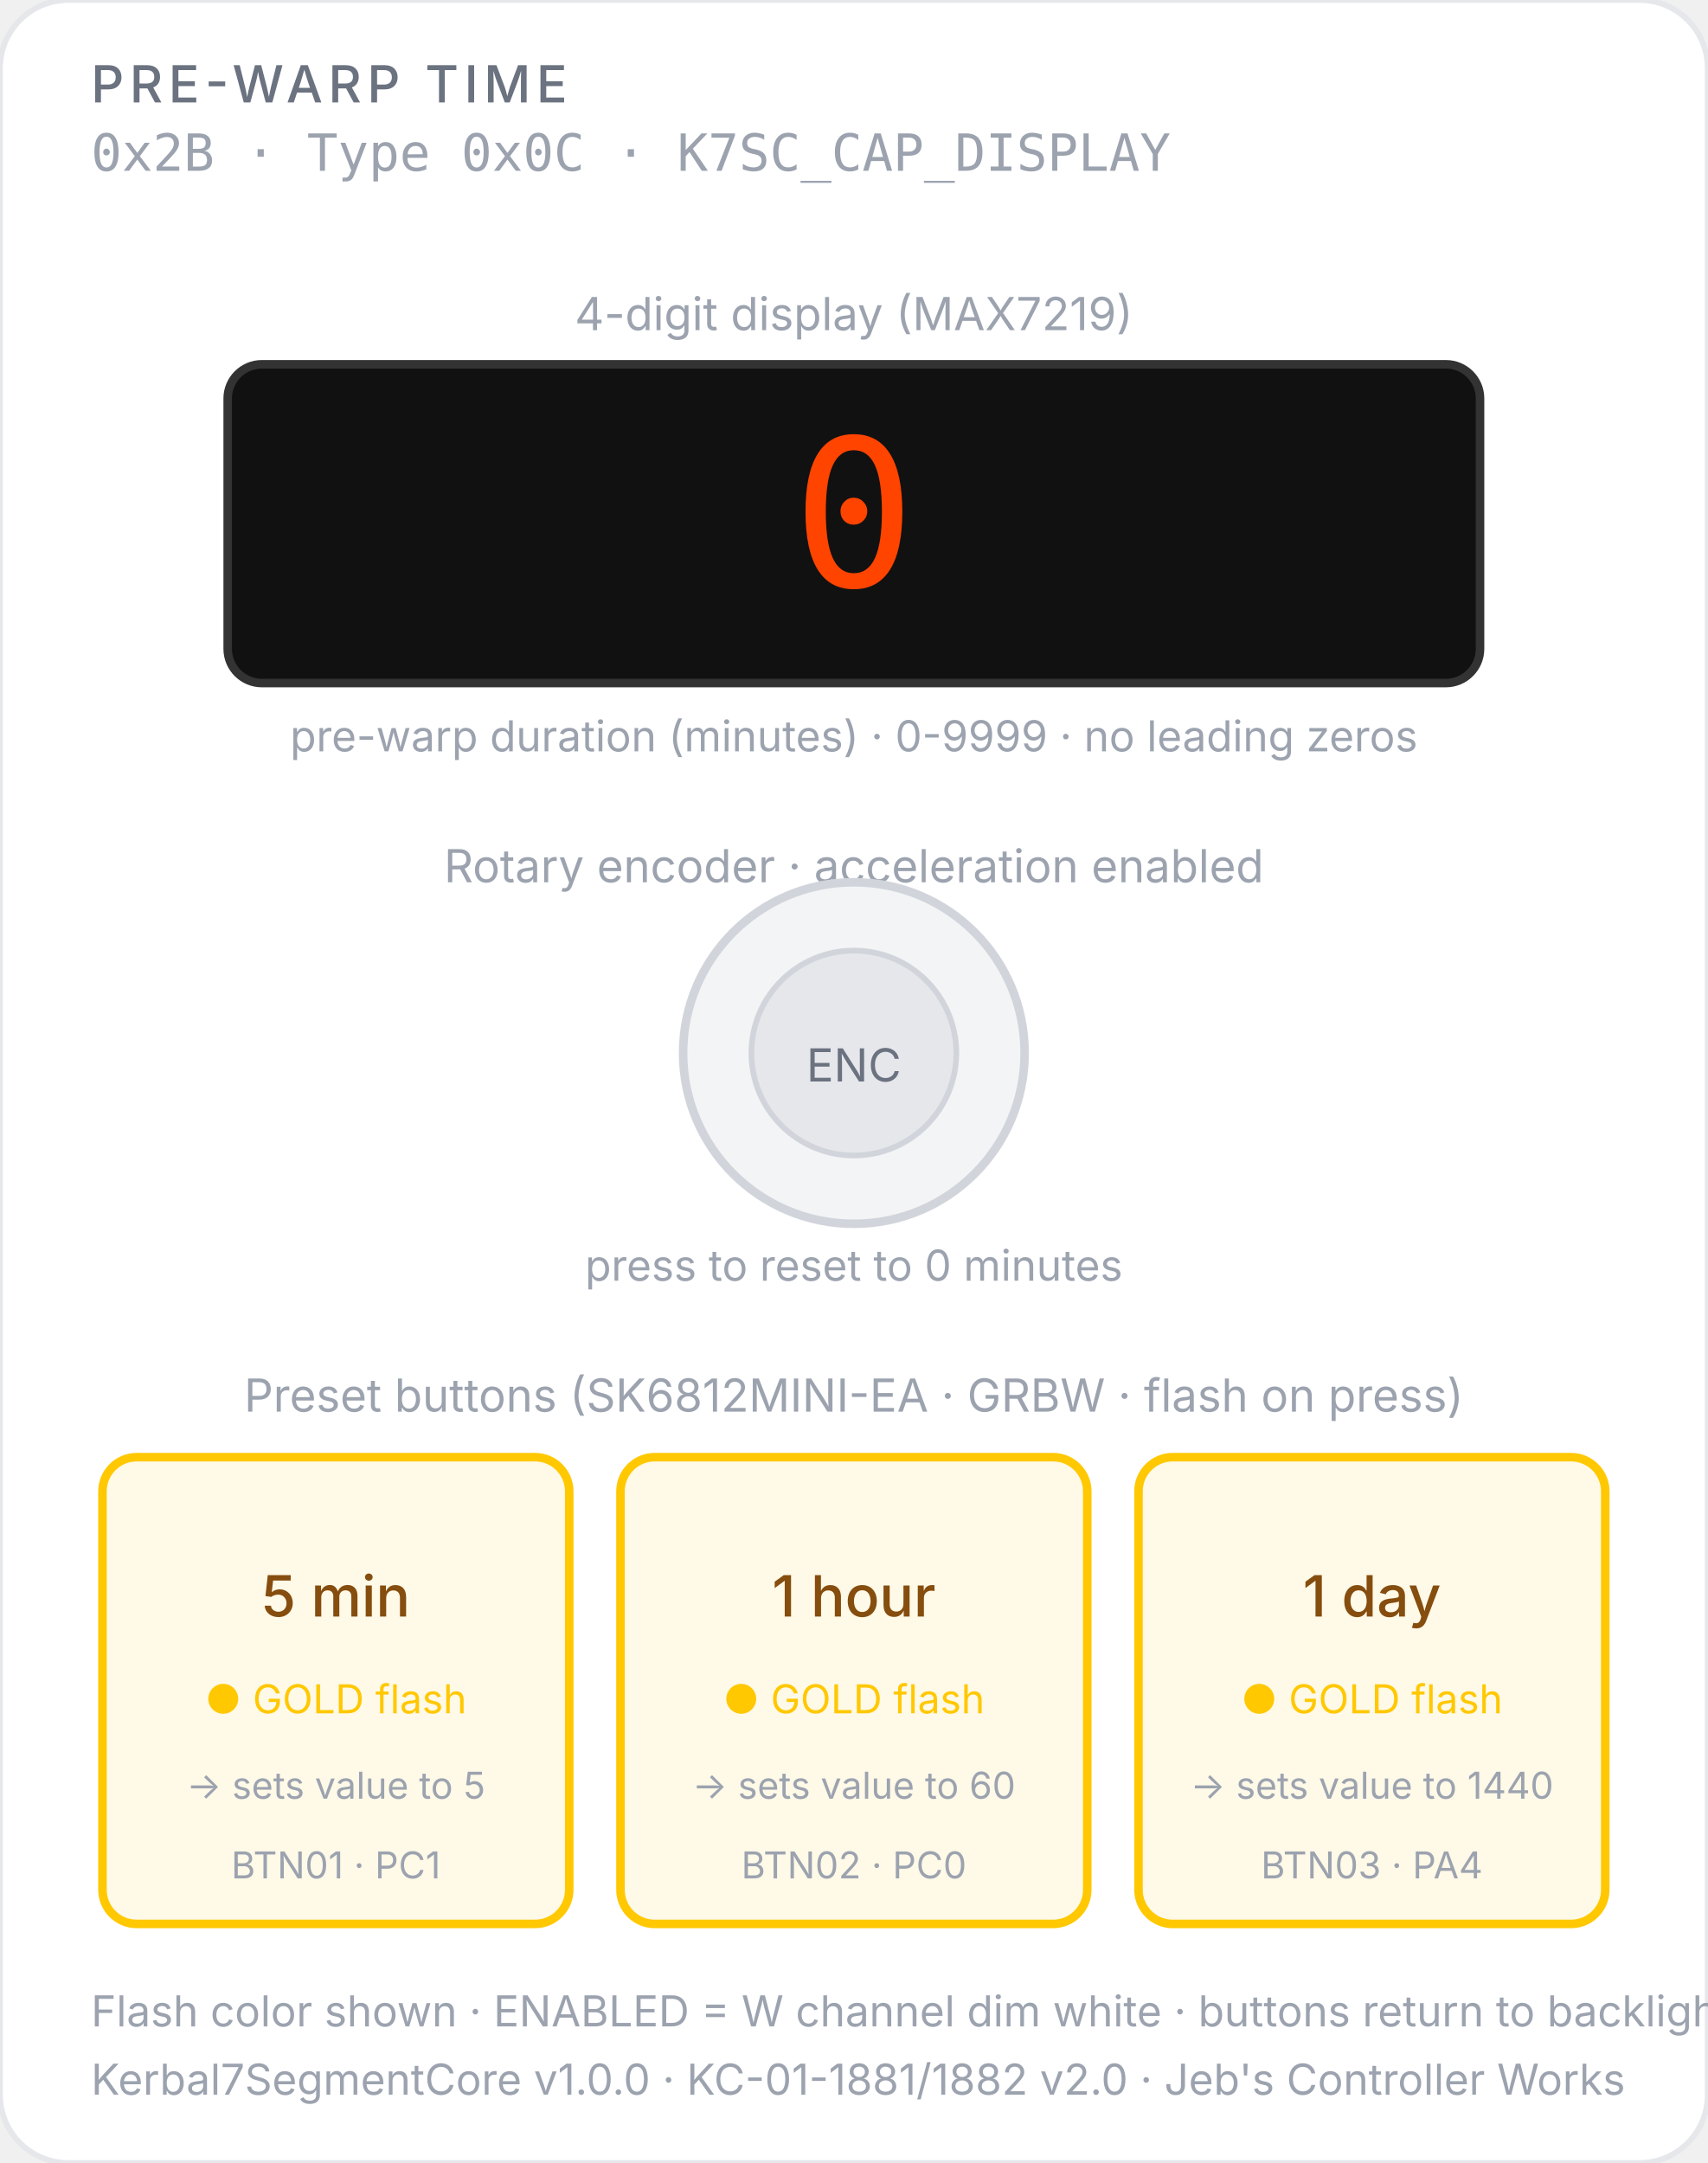
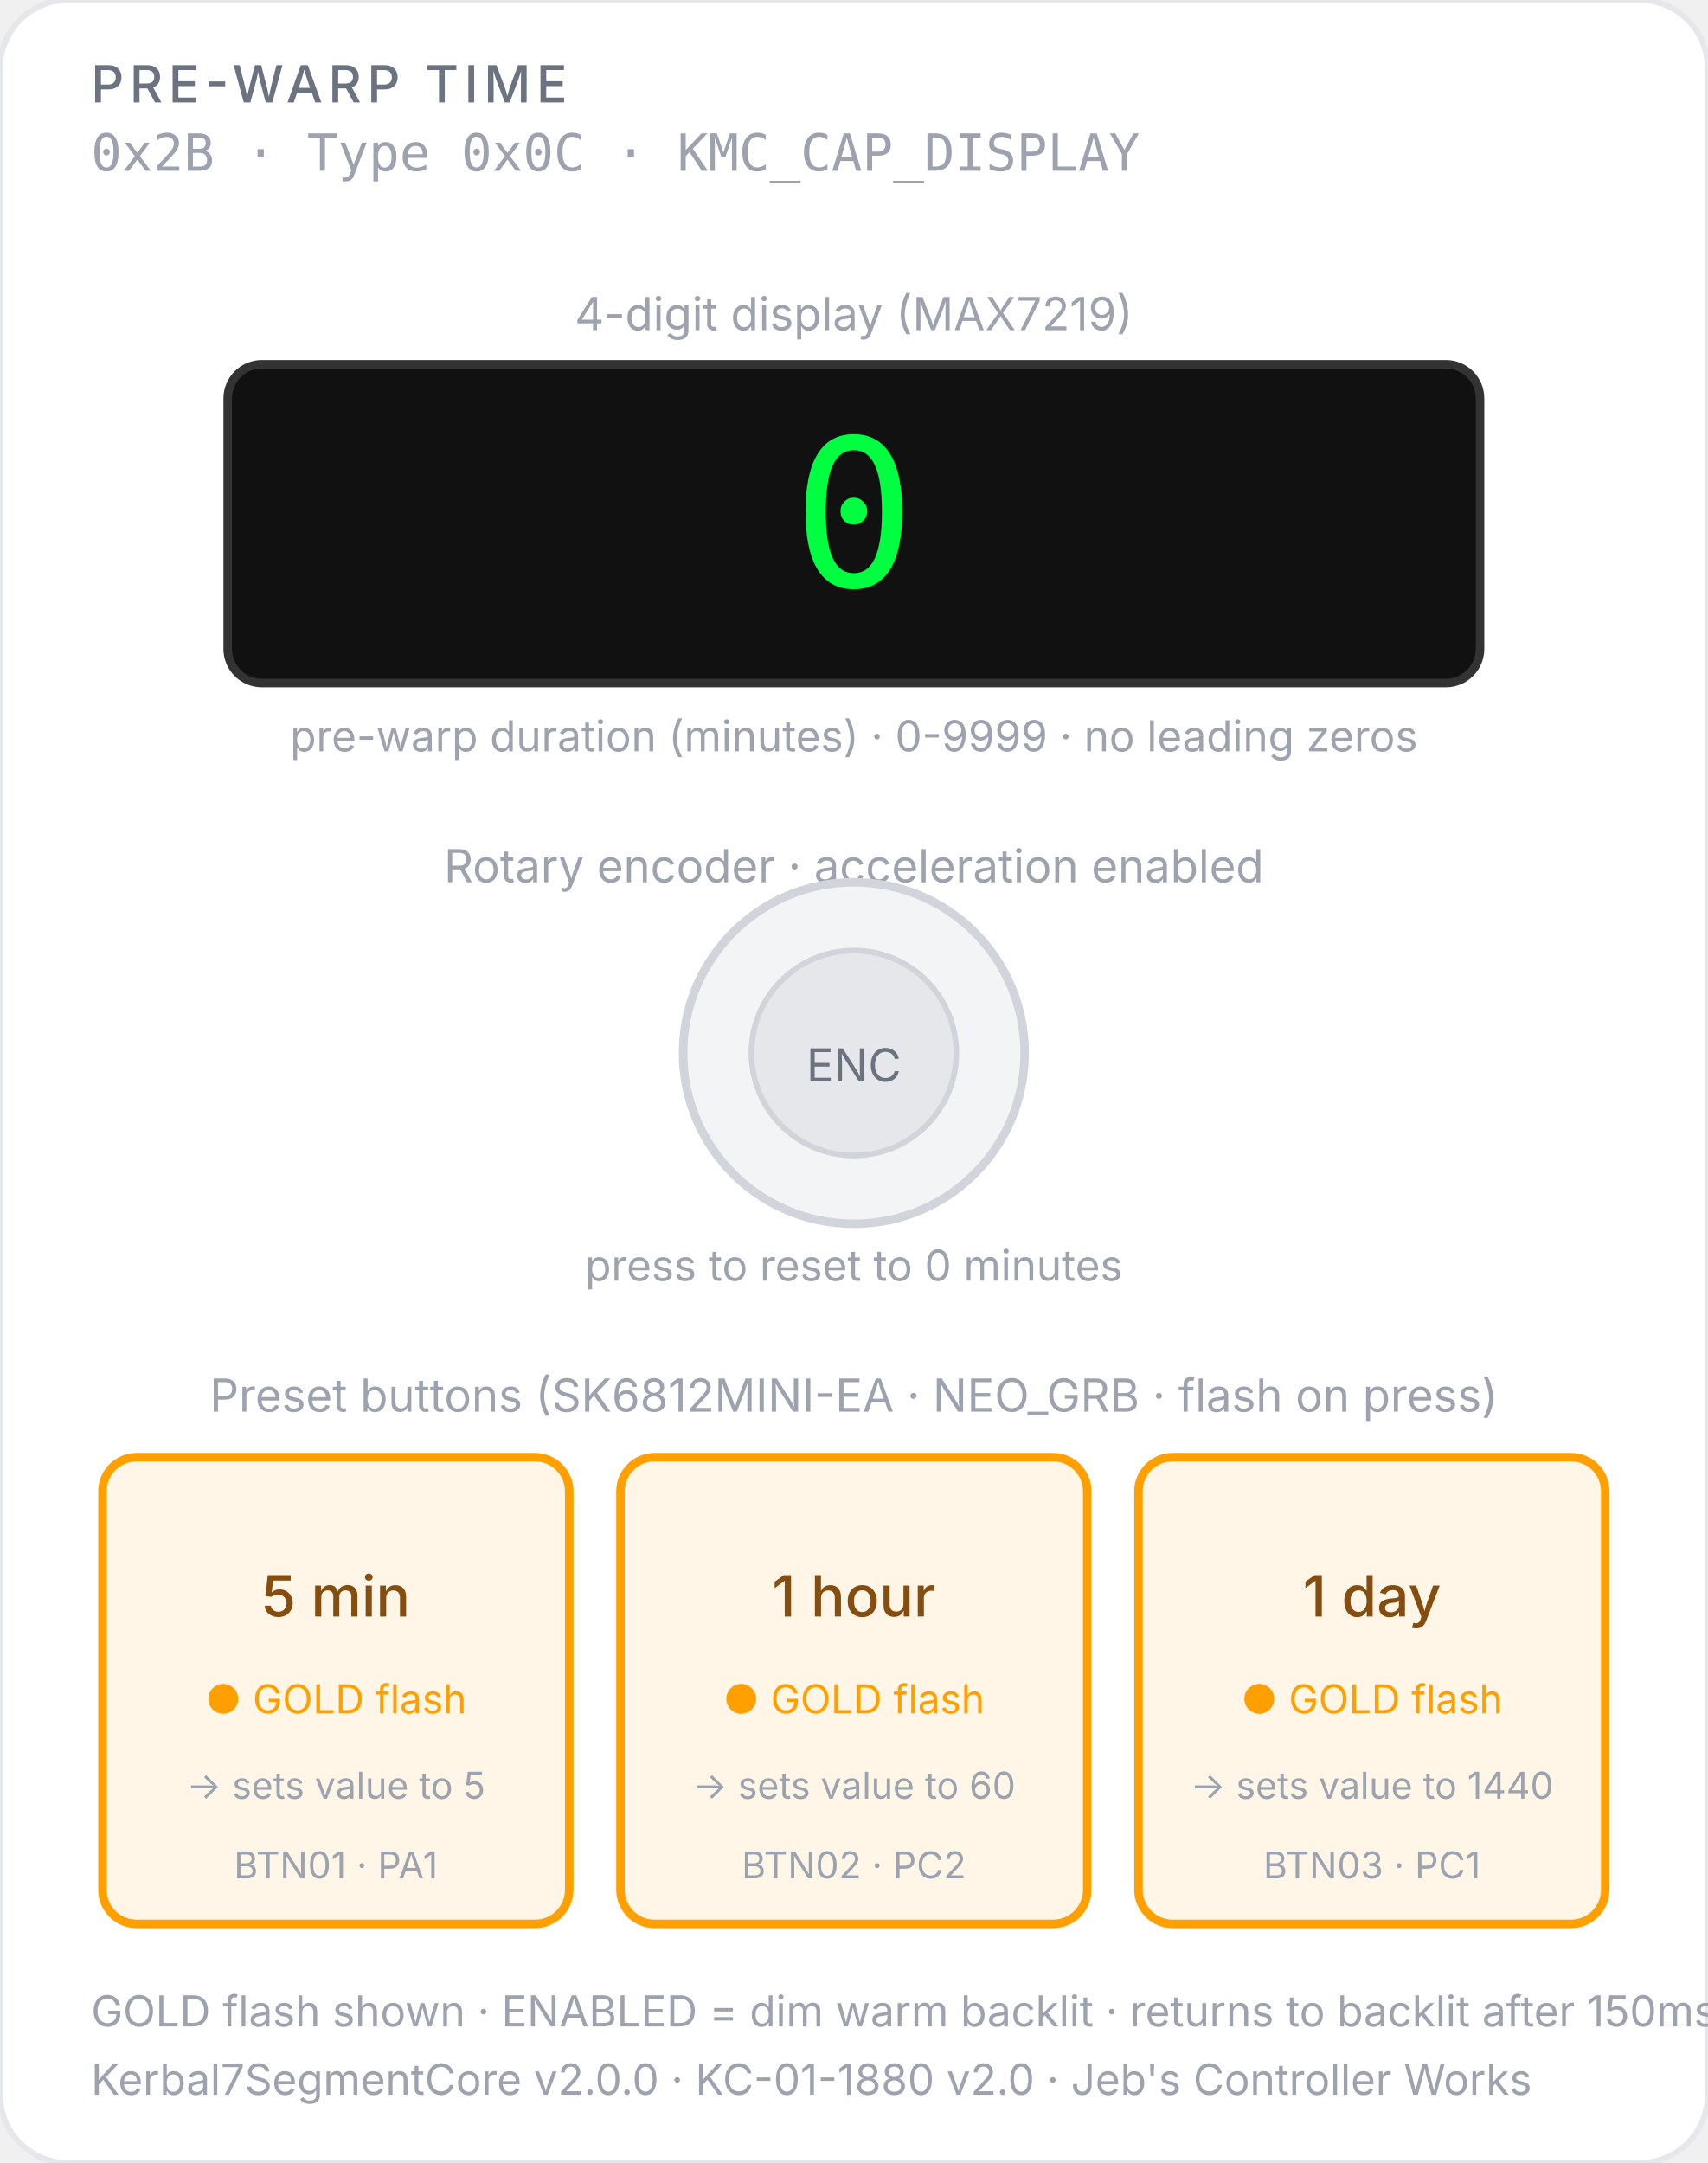
<svg xmlns="http://www.w3.org/2000/svg" viewBox="0 0 300 380" font-family="-apple-system, BlinkMacSystemFont, 'Segoe UI', sans-serif">
  <rect width="300" height="380" rx="12" fill="#ffffff" stroke="#e5e7eb" stroke-width="1" />
  <text x="16" y="18" font-size="9" fill="#6b7280" font-weight="500" letter-spacing="1">PRE-WARP TIME</text>
-   <text x="16" y="30" font-size="9" fill="#9ca3af" font-family="monospace">0x2B · Type 0x0C · K7SC_CAP_DISPLAY</text>
+   <text x="16" y="30" font-size="9" fill="#9ca3af" font-family="monospace">0x2B · Type 0x0C · KMC_CAP_DISPLAY</text>
  <text x="150" y="58" font-size="8" fill="#9ca3af" text-anchor="middle">4-digit display (MAX7219)</text>
  <rect x="40" y="64" width="220" height="56" rx="6" fill="#111" stroke="#333" stroke-width="1.5" />
-   <text x="150" y="103" font-size="36" fill="#ff4400" text-anchor="middle" font-family="monospace" letter-spacing="6">0</text>
+   <text x="150" y="103" font-size="36" fill="#00ff41" text-anchor="middle" font-family="monospace" letter-spacing="6">0</text>
  <text x="150" y="132" font-size="7.5" fill="#9ca3af" text-anchor="middle">pre-warp duration (minutes) · 0-9999 · no leading zeros</text>
  <text x="150" y="155" font-size="8" fill="#9ca3af" text-anchor="middle">Rotary encoder · acceleration enabled</text>
  <circle cx="150" cy="185" r="30" fill="#f3f4f6" stroke="#d1d5db" stroke-width="1.5" />
  <circle cx="150" cy="185" r="18" fill="#e5e7eb" stroke="#d1d5db" stroke-width="1" />
  <text x="150" y="190" font-size="8" fill="#6b7280" text-anchor="middle">ENC</text>
  <text x="150" y="225" font-size="7.5" fill="#9ca3af" text-anchor="middle">press to reset to 0 minutes</text>
-   <text x="150" y="248" font-size="8" fill="#9ca3af" text-anchor="middle">Preset buttons (SK6812MINI-EA · GRBW · flash on press)</text>
-   <rect x="18" y="256" width="82" height="82" rx="6" fill="#ffc80018" stroke="#ffc800" stroke-width="1.5" />
+   <text x="150" y="248" font-size="8" fill="#9ca3af" text-anchor="middle">Preset buttons (SK6812MINI-EA · NEO_GRB · flash on press)</text>
+   <rect x="18" y="256" width="82" height="82" rx="6" fill="#ffa00018" stroke="#ffa000" stroke-width="1.5" />
  <text x="59" y="284" font-size="10" font-weight="500" fill="#854d0e" text-anchor="middle">5 min</text>
-   <text x="59" y="301" font-size="7" fill="#ffc800" text-anchor="middle">● GOLD flash</text>
+   <text x="59" y="301" font-size="7" fill="#ffa000" text-anchor="middle">● GOLD flash</text>
  <text x="59" y="316" font-size="6.5" fill="#9ca3af" text-anchor="middle">→ sets value to 5</text>
-   <text x="59" y="330" font-size="6.5" fill="#9ca3af" text-anchor="middle">BTN01 · PC1</text>
-   <rect x="109" y="256" width="82" height="82" rx="6" fill="#ffc80018" stroke="#ffc800" stroke-width="1.5" />
+   <text x="59" y="330" font-size="6.5" fill="#9ca3af" text-anchor="middle">BTN01 · PA1</text>
+   <rect x="109" y="256" width="82" height="82" rx="6" fill="#ffa00018" stroke="#ffa000" stroke-width="1.5" />
  <text x="150" y="284" font-size="10" font-weight="500" fill="#854d0e" text-anchor="middle">1 hour</text>
-   <text x="150" y="301" font-size="7" fill="#ffc800" text-anchor="middle">● GOLD flash</text>
+   <text x="150" y="301" font-size="7" fill="#ffa000" text-anchor="middle">● GOLD flash</text>
  <text x="150" y="316" font-size="6.5" fill="#9ca3af" text-anchor="middle">→ sets value to 60</text>
-   <text x="150" y="330" font-size="6.5" fill="#9ca3af" text-anchor="middle">BTN02 · PC0</text>
-   <rect x="200" y="256" width="82" height="82" rx="6" fill="#ffc80018" stroke="#ffc800" stroke-width="1.5" />
+   <text x="150" y="330" font-size="6.5" fill="#9ca3af" text-anchor="middle">BTN02 · PC2</text>
+   <rect x="200" y="256" width="82" height="82" rx="6" fill="#ffa00018" stroke="#ffa000" stroke-width="1.5" />
  <text x="241" y="284" font-size="10" font-weight="500" fill="#854d0e" text-anchor="middle">1 day</text>
-   <text x="241" y="301" font-size="7" fill="#ffc800" text-anchor="middle">● GOLD flash</text>
+   <text x="241" y="301" font-size="7" fill="#ffa000" text-anchor="middle">● GOLD flash</text>
  <text x="241" y="316" font-size="6.5" fill="#9ca3af" text-anchor="middle">→ sets value to 1440</text>
-   <text x="241" y="330" font-size="6.5" fill="#9ca3af" text-anchor="middle">BTN03 · PA4</text>
-   <text x="16" y="356" font-size="7.5" fill="#9ca3af">Flash color shown · ENABLED = W channel dim white · buttons return to backlight after 150ms</text>
-   <text x="16" y="368" font-size="7.5" fill="#9ca3af">Kerbal7SegmentCore v1.0.0 · KC-01-1881/1882 v2.0 · Jeb's Controller Works</text>
+   <text x="241" y="330" font-size="6.5" fill="#9ca3af" text-anchor="middle">BTN03 · PC1</text>
+   <text x="16" y="356" font-size="7.5" fill="#9ca3af">GOLD flash shown · ENABLED = dim warm backlit · returns to backlit after 150ms</text>
+   <text x="16" y="368" font-size="7.5" fill="#9ca3af">Kerbal7SegmentCore v2.0.0 · KC-01-1880 v2.0 · Jeb's Controller Works</text>
</svg>
